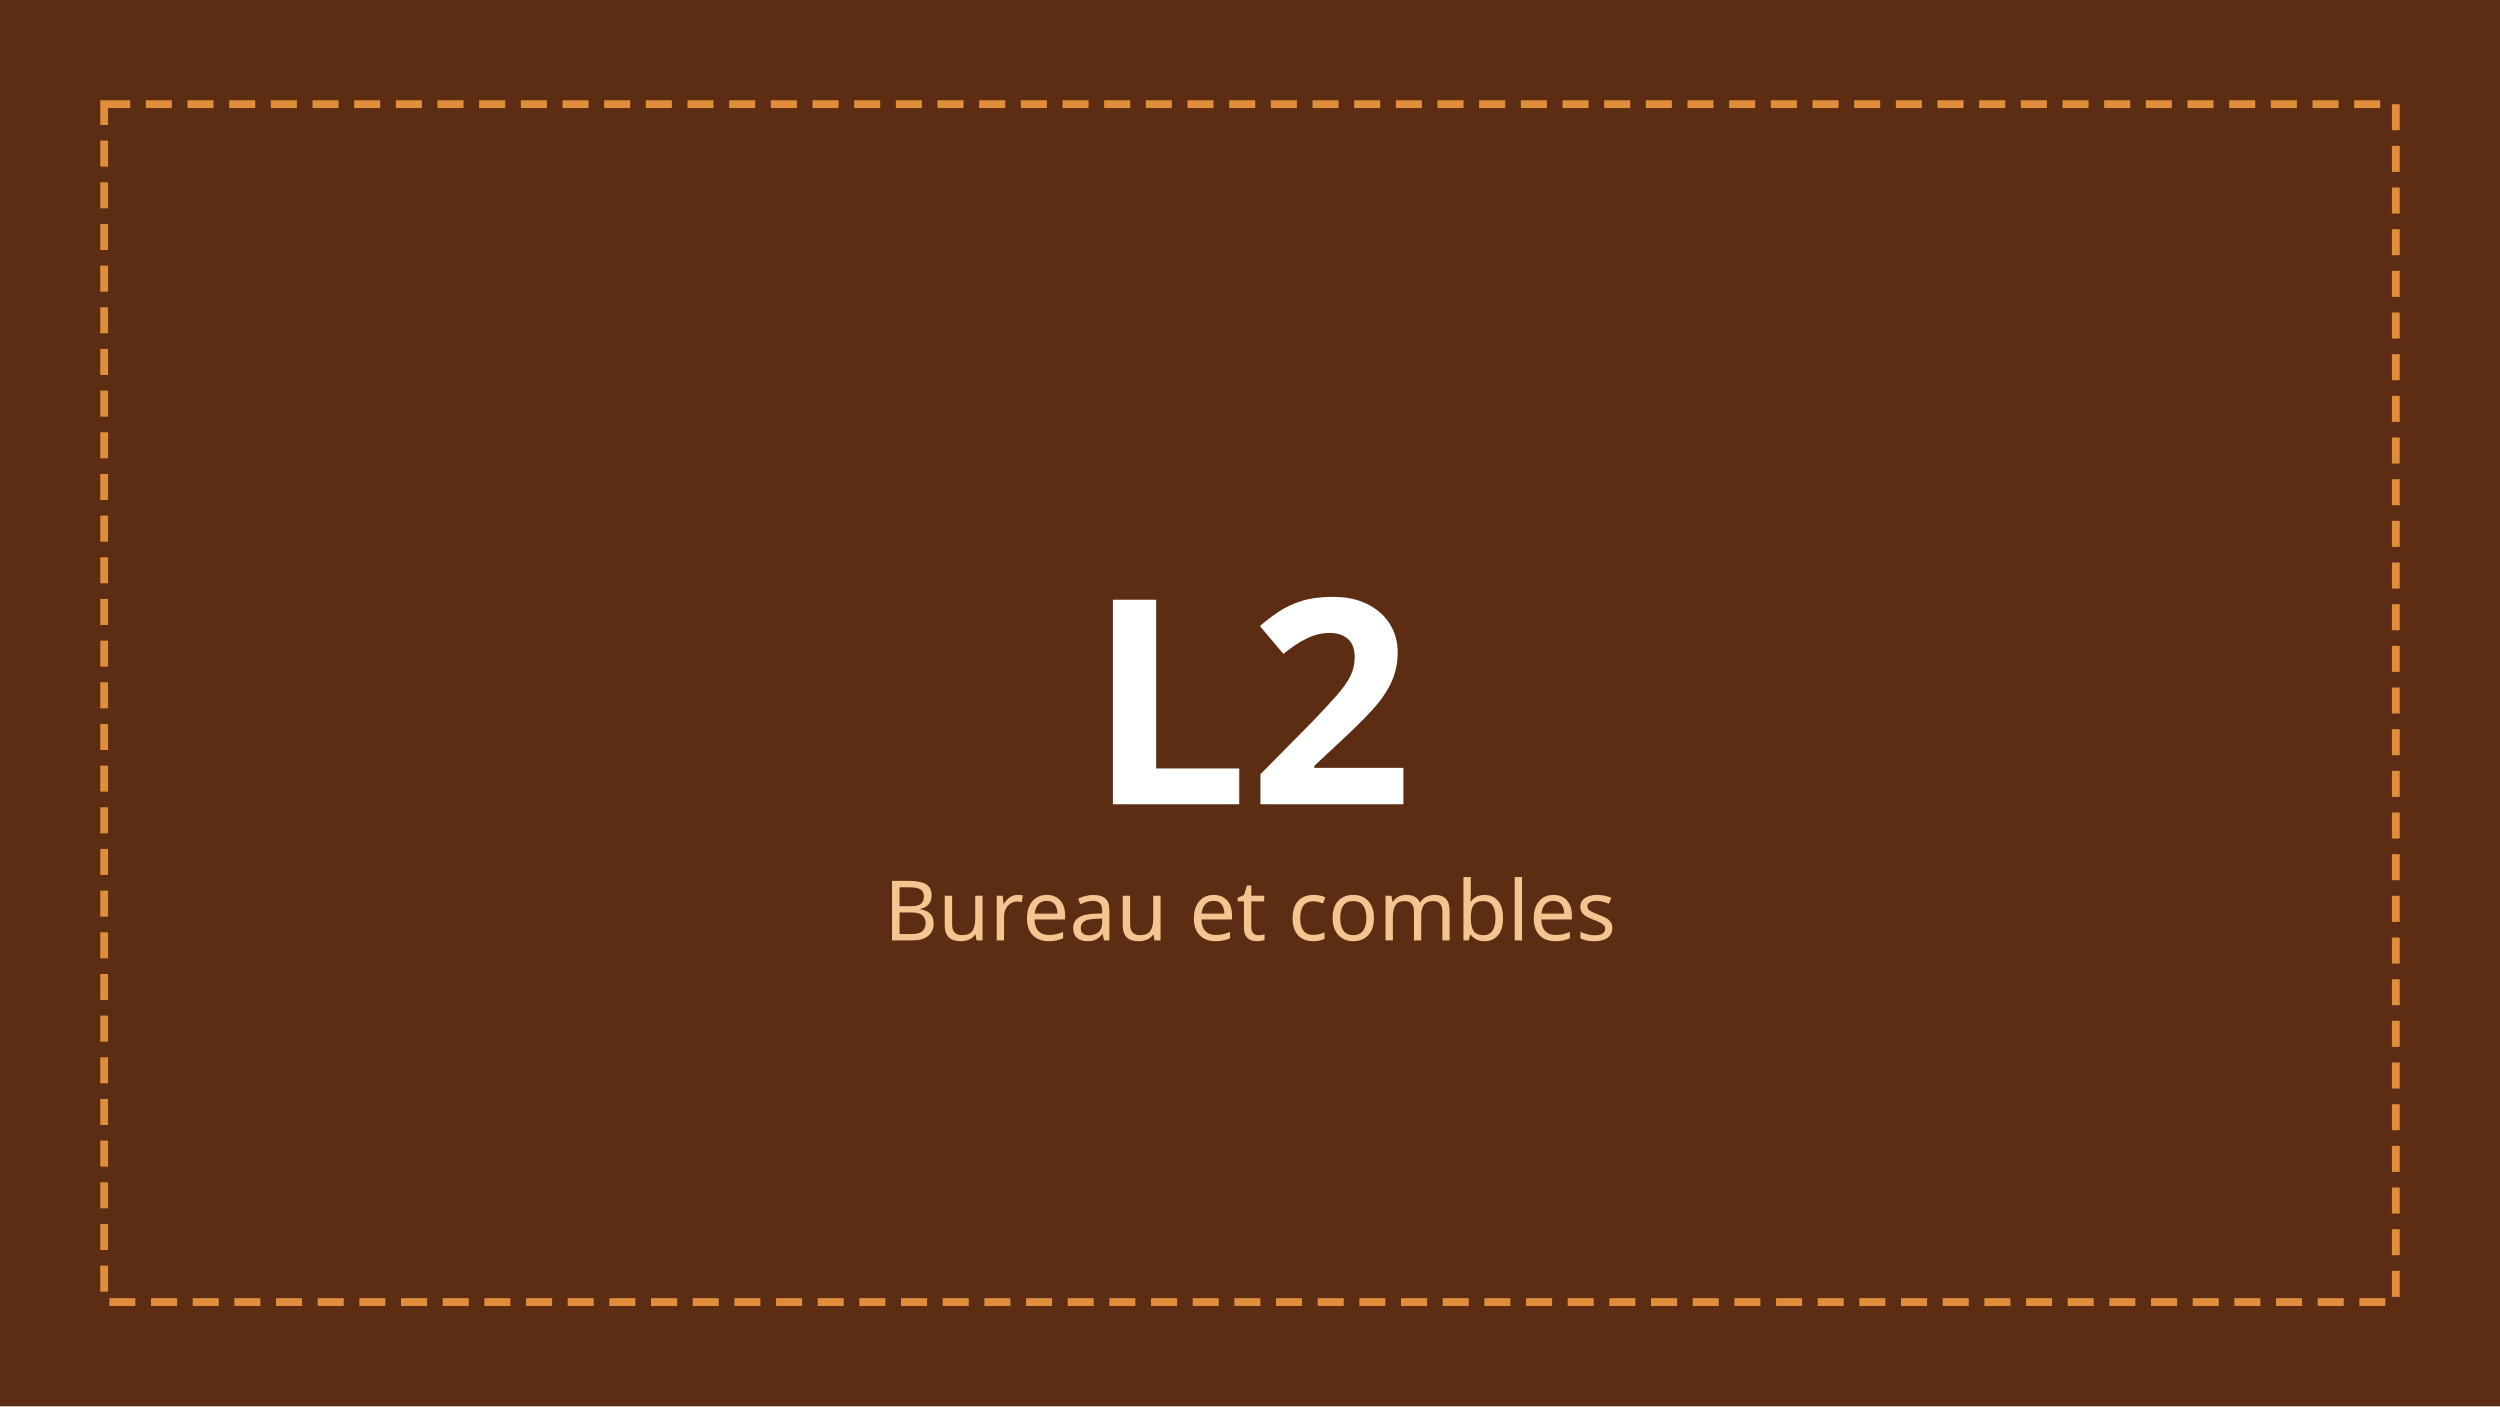
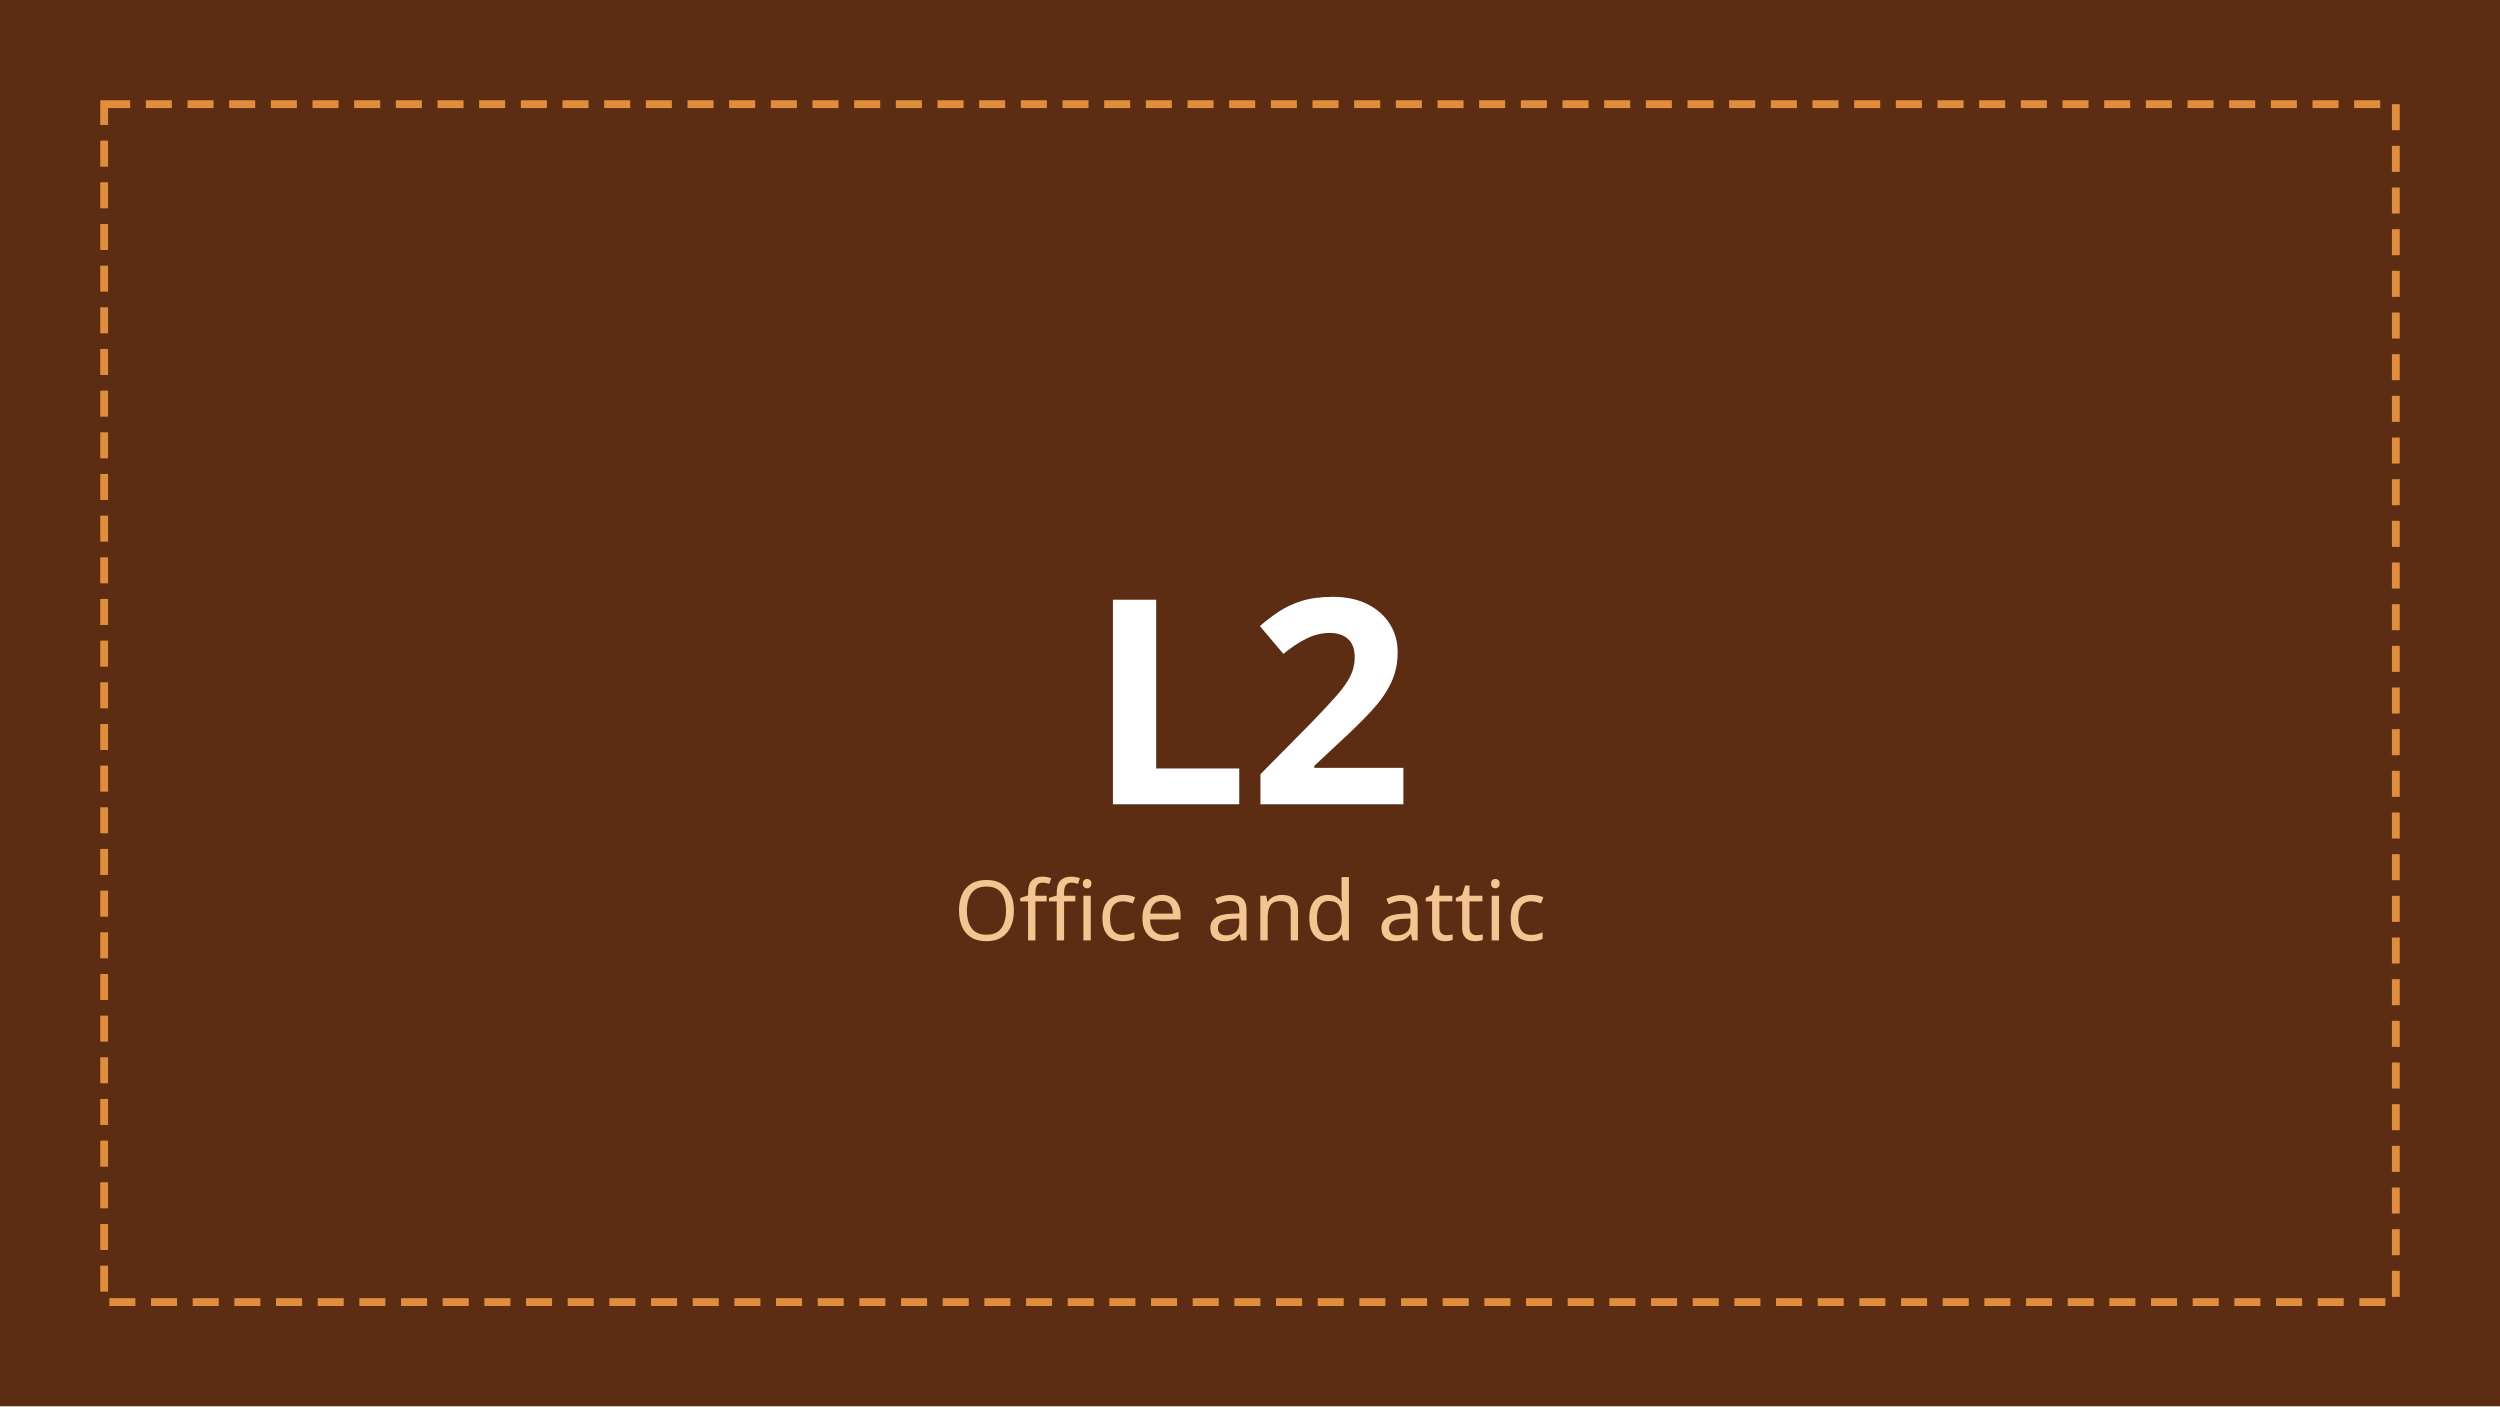
<svg xmlns="http://www.w3.org/2000/svg" viewBox="0 0 1920 1080" preserveAspectRatio="xMidYMid meet">
  <rect width="1920" height="1080" fill="#5c2d12" />
  <rect x="80" y="80" width="1760" height="920" fill="none" stroke="#e08e3c" stroke-width="6" stroke-dasharray="20 12" />
  <text x="960" y="540" font-family="sans-serif" font-size="220" font-weight="700" text-anchor="middle" dominant-baseline="middle" fill="#fff">L2</text>
-   <text x="960" y="700" font-family="sans-serif" font-size="64" text-anchor="middle" dominant-baseline="middle" fill="#f4c590">Bureau et combles</text>
+   <text x="960" y="700" font-family="sans-serif" font-size="64" text-anchor="middle" dominant-baseline="middle" fill="#f4c590">Office and attic</text>
</svg>
